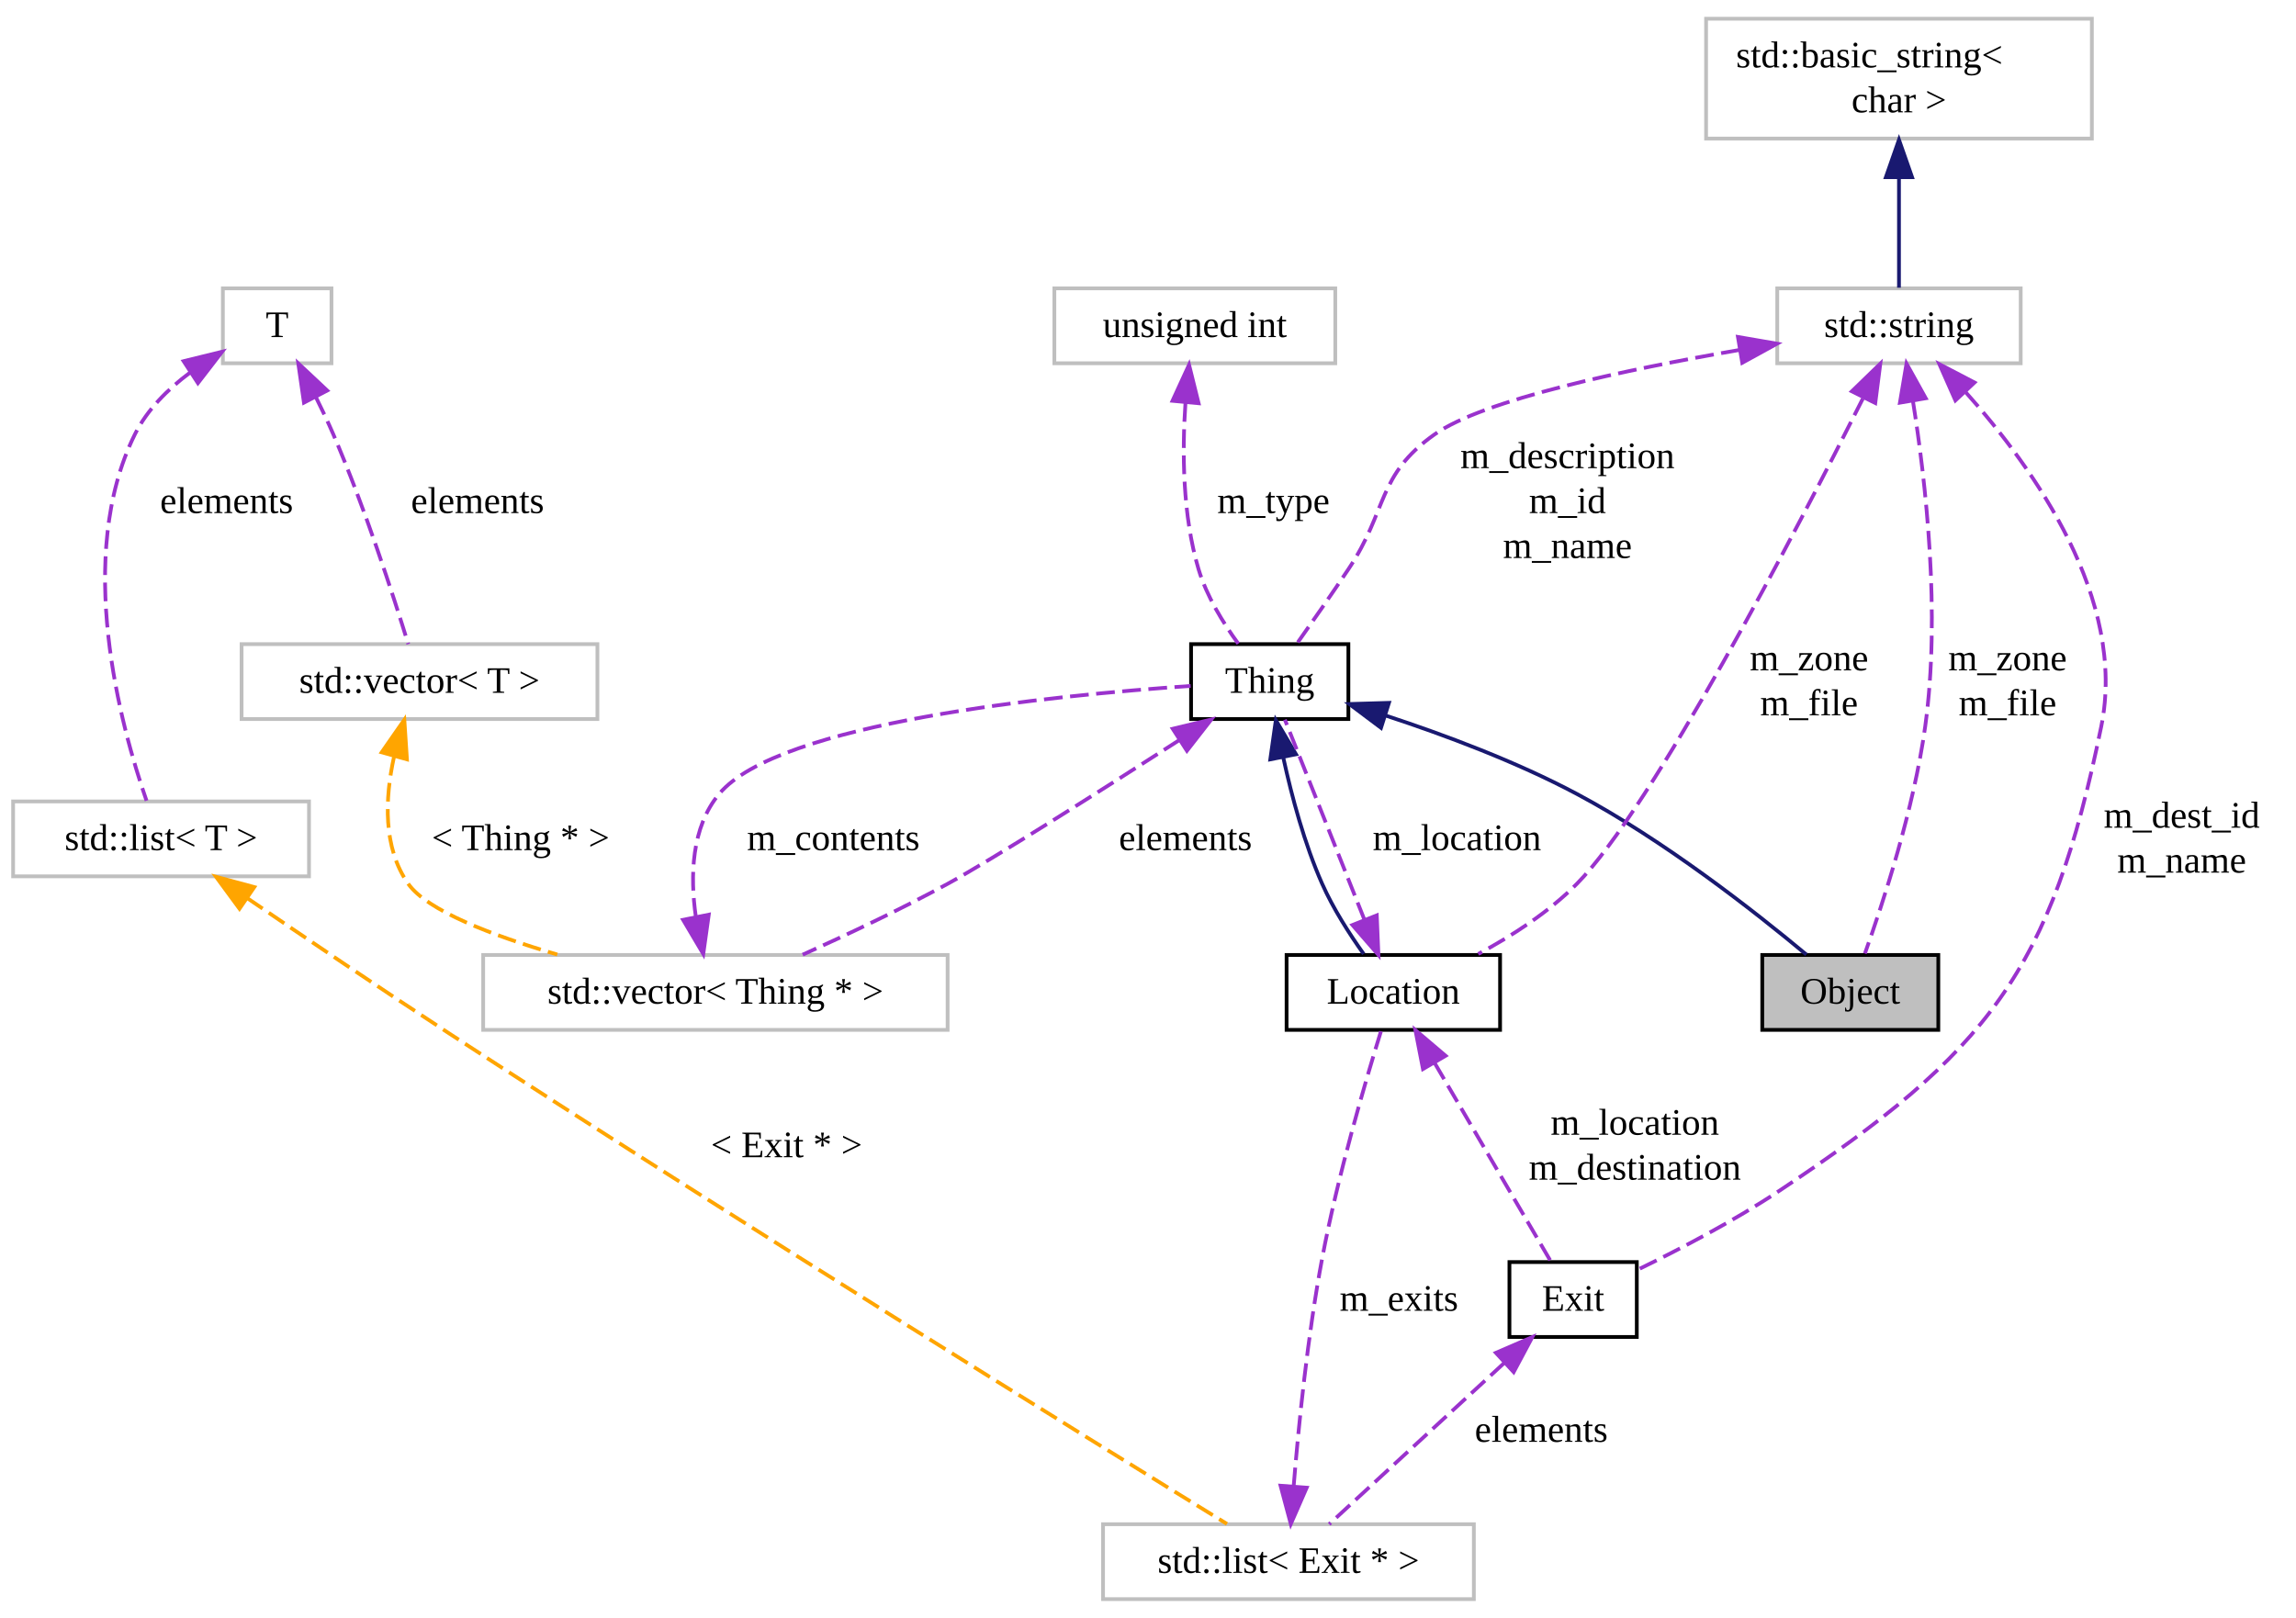
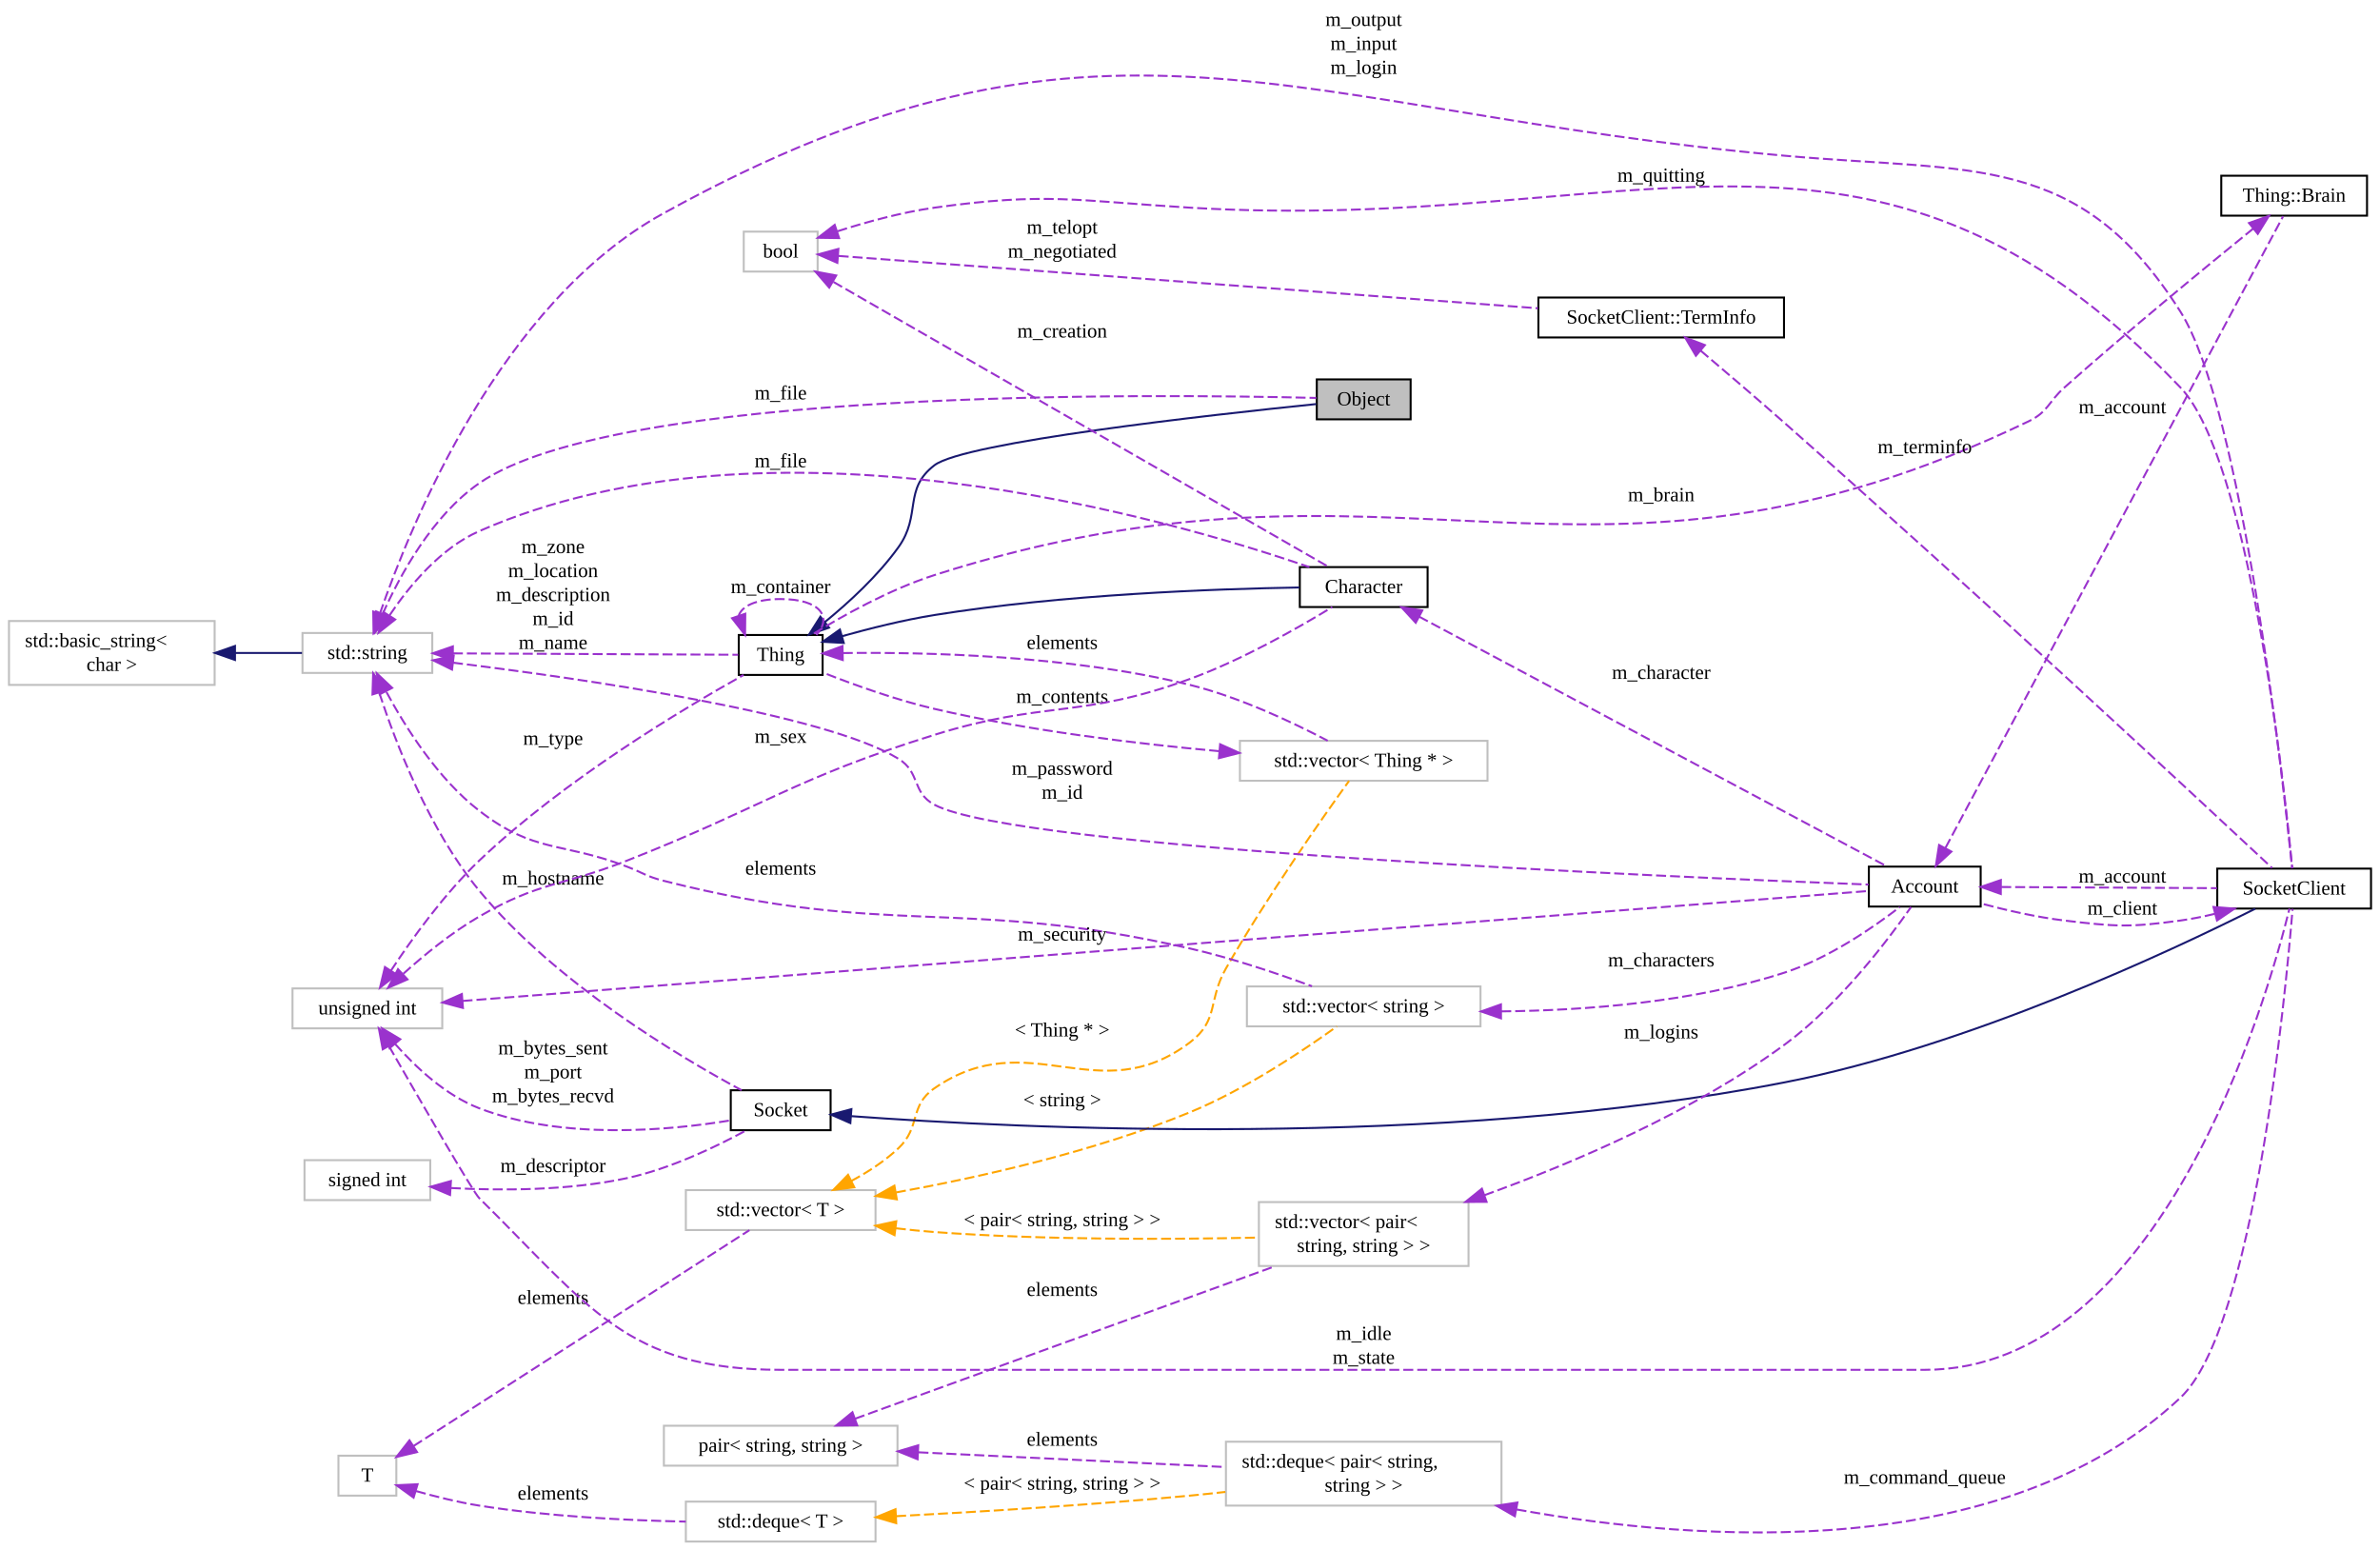
- <svg xmlns="http://www.w3.org/2000/svg" xmlns:xlink="http://www.w3.org/1999/xlink" width="613pt" height="432pt" viewBox="0.00 0.00 613.00 432.00">
-   <g id="graph1" class="graph" transform="scale(1 1) rotate(0) translate(4 428)">
-     <polygon fill="white" stroke="white" points="-4,5 -4,-428 610,-428 610,5 -4,5" />
+ <svg xmlns="http://www.w3.org/2000/svg" xmlns:xlink="http://www.w3.org/1999/xlink" width="1192pt" height="776pt" viewBox="0.00 0.00 1192.00 776.00">
+   <g id="graph1" class="graph" transform="scale(1 1) rotate(0) translate(4 772)">
+     <polygon fill="white" stroke="white" points="-4,5 -4,-772 1189,-772 1189,5 -4,5" />
    <g id="node1" class="node">
-       <polygon fill="#bfbfbf" stroke="black" points="466.5,-153 466.5,-173 513.5,-173 513.5,-153 466.5,-153" />
-       <text text-anchor="middle" x="490" y="-160" font-family="FreeSans.ttf" font-size="10.00">Object</text>
+       <polygon fill="#bfbfbf" stroke="black" points="655.5,-562 655.5,-582 702.5,-582 702.5,-562 655.5,-562" />
+       <text text-anchor="middle" x="679" y="-569" font-family="FreeSans.ttf" font-size="10.00">Object</text>
    </g>
    <g id="node2" class="node">
      <a xlink:href="classThing.xhtml" target="_top" xlink:title="A generic &quot;thing&quot;: creature, character, room, object, etc.">
-         <polygon fill="white" stroke="black" points="314,-236 314,-256 356,-256 356,-236 314,-236" />
-         <text text-anchor="middle" x="335" y="-243" font-family="FreeSans.ttf" font-size="10.00">Thing</text>
+         <polygon fill="white" stroke="black" points="366,-434 366,-454 408,-454 408,-434 366,-434" />
+         <text text-anchor="middle" x="387" y="-441" font-family="FreeSans.ttf" font-size="10.00">Thing</text>
      </a>
    </g>
    <g id="edge2" class="edge">
-       <path fill="none" stroke="midnightblue" d="M366.015,-236.911C381.737,-231.746 400.866,-224.592 417,-216 440.223,-203.632 464.405,-184.672 478.285,-173.098" />
-       <polygon fill="midnightblue" stroke="midnightblue" points="364.714,-233.651 356.241,-240.012 366.831,-240.324 364.714,-233.651" />
+       <path fill="none" stroke="midnightblue" d="M409.094,-460.454C421.187,-470.315 435.75,-483.693 446,-498 457.59,-514.178 448.214,-526.882 464,-539 479.015,-550.526 602.393,-564.24 655.183,-569.645" />
+       <polygon fill="midnightblue" stroke="midnightblue" points="411.217,-457.671 401.2,-454.221 406.879,-463.165 411.217,-457.671" />
+     </g>
+     <g id="edge16" class="edge">
+       <path fill="none" stroke="#9a32cd" stroke-dasharray="5,2" d="M365.938,-463.562C367.455,-468.395 374.476,-472 387,-472 407.039,-472 412.988,-462.771 404.847,-454.048" />
+       <polygon fill="#9a32cd" stroke="#9a32cd" points="369.268,-464.642 369.153,-454.048 362.636,-462.401 369.268,-464.642" />
+       <text text-anchor="middle" x="387" y="-475" font-family="FreeSans.ttf" font-size="10.00"> m_container</text>
    </g>
    <g id="node4" class="node">
-       <polygon fill="white" stroke="#bfbfbf" points="125,-153 125,-173 249,-173 249,-153 125,-153" />
-       <text text-anchor="middle" x="187" y="-160" font-family="FreeSans.ttf" font-size="10.00">std::vector&lt; Thing * &gt;</text>
+       <polygon fill="white" stroke="#bfbfbf" points="617,-381 617,-401 741,-401 741,-381 617,-381" />
+       <text text-anchor="middle" x="679" y="-388" font-family="FreeSans.ttf" font-size="10.00">std::vector&lt; Thing * &gt;</text>
    </g>
    <g id="edge6" class="edge">
-       <path fill="none" stroke="#9a32cd" stroke-dasharray="5,2" d="M310.955,-230.437C289.946,-216.926 260.987,-198.534 249,-192 236.48,-185.175 222.074,-178.376 210.302,-173.079" />
-       <polygon fill="#9a32cd" stroke="#9a32cd" points="309.097,-233.404 319.399,-235.88 312.89,-227.521 309.097,-233.404" />
-       <text text-anchor="middle" x="312.5" y="-201" font-family="FreeSans.ttf" font-size="10.00"> elements</text>
-     </g>
-     <g id="node17" class="node">
-       <a xlink:href="classLocation.xhtml" target="_top" xlink:title="A physical location within the game world.">
-         <polygon fill="white" stroke="black" points="339.5,-153 339.5,-173 396.5,-173 396.5,-153 339.5,-153" />
-         <text text-anchor="middle" x="368" y="-160" font-family="FreeSans.ttf" font-size="10.00">Location</text>
-       </a>
-     </g>
-     <g id="edge20" class="edge">
-       <path fill="none" stroke="midnightblue" d="M338.647,-225.582C340.9,-215.248 344.277,-202.666 349,-192 351.924,-185.396 356.282,-178.611 360.087,-173.266" />
-       <polygon fill="midnightblue" stroke="midnightblue" points="335.149,-225.227 336.633,-235.717 342.015,-226.591 335.149,-225.227" />
+       <path fill="none" stroke="#9a32cd" stroke-dasharray="5,2" d="M418.103,-444.957C458.718,-445.478 531.739,-443.902 592,-429 616.96,-422.828 643.807,-410.067 660.972,-401.04" />
+       <polygon fill="#9a32cd" stroke="#9a32cd" points="418.085,-441.457 408.023,-444.776 417.959,-448.455 418.085,-441.457" />
+       <text text-anchor="middle" x="528" y="-447" font-family="FreeSans.ttf" font-size="10.00"> elements</text>
+     </g>
+     <g id="node51" class="node">
+       <a xlink:href="classCharacter.xhtml" target="_top" xlink:title="An actor within the game world.">
+         <polygon fill="white" stroke="black" points="647,-468 647,-488 711,-488 711,-468 647,-468" />
+         <text text-anchor="middle" x="679" y="-475" font-family="FreeSans.ttf" font-size="10.00">Character</text>
+       </a>
+     </g>
+     <g id="edge66" class="edge">
+       <path fill="none" stroke="midnightblue" d="M417.642,-453.381C431.646,-457.298 448.528,-461.51 464,-464 528.259,-474.342 604.49,-477.093 646.733,-477.794" />
+       <polygon fill="midnightblue" stroke="midnightblue" points="418.593,-450.012 408.015,-450.608 416.656,-456.739 418.593,-450.012" />
    </g>
    <g id="edge4" class="edge">
-       <path fill="none" stroke="#9a32cd" stroke-dasharray="5,2" d="M181.773,-183.226C180.223,-194.109 180.582,-207.088 188,-216 203.83,-235.018 277.136,-242.332 313.883,-244.838" />
-       <polygon fill="#9a32cd" stroke="#9a32cd" points="185.235,-183.763 183.767,-173.27 178.371,-182.388 185.235,-183.763" />
-       <text text-anchor="middle" x="218.5" y="-201" font-family="FreeSans.ttf" font-size="10.00"> m_contents</text>
+       <path fill="none" stroke="#9a32cd" stroke-dasharray="5,2" d="M606.605,-395.818C564.58,-399.59 510.853,-406.089 464,-417 444.684,-421.498 423.467,-429.151 408.204,-435.164" />
+       <polygon fill="#9a32cd" stroke="#9a32cd" points="607.09,-399.289 616.751,-394.94 606.486,-392.315 607.09,-399.289" />
+       <text text-anchor="middle" x="528" y="-420" font-family="FreeSans.ttf" font-size="10.00"> m_contents</text>
    </g>
    <g id="node7" class="node">
      <a xlink:title="STL class.">
-         <polygon fill="white" stroke="#bfbfbf" points="60.5,-236 60.5,-256 155.5,-256 155.5,-236 60.5,-236" />
-         <text text-anchor="middle" x="108" y="-243" font-family="FreeSans.ttf" font-size="10.00">std::vector&lt; T &gt;</text>
+         <polygon fill="white" stroke="#bfbfbf" points="339.5,-156 339.5,-176 434.5,-176 434.5,-156 339.5,-156" />
+         <text text-anchor="middle" x="387" y="-163" font-family="FreeSans.ttf" font-size="10.00">std::vector&lt; T &gt;</text>
      </a>
    </g>
    <g id="edge8" class="edge">
-       <path fill="none" stroke="orange" stroke-dasharray="5,2" d="M101.181,-225.84C98.79,-214.892 98.17,-201.66 105,-192 110.056,-184.849 127.367,-178.224 144.788,-173.117" />
-       <polygon fill="orange" stroke="orange" points="97.902,-227.113 103.952,-235.81 104.646,-225.238 97.902,-227.113" />
-       <text text-anchor="middle" x="135" y="-201" font-family="FreeSans.ttf" font-size="10.00"> &lt; Thing * &gt;</text>
+       <path fill="none" stroke="orange" stroke-dasharray="5,2" d="M422.309,-180.544C430.673,-185.026 439.144,-190.522 446,-197 457.302,-207.679 451.203,-218.168 464,-227 511.571,-259.831 545.913,-215.117 592,-250 606.581,-261.037 600.925,-271.124 610,-287 630.43,-322.742 658.543,-362.717 671.68,-380.954" />
+       <polygon fill="orange" stroke="orange" points="423.868,-177.411 413.358,-176.08 420.744,-183.675 423.868,-177.411" />
+       <text text-anchor="middle" x="528" y="-253" font-family="FreeSans.ttf" font-size="10.00"> &lt; Thing * &gt;</text>
+     </g>
+     <g id="node46" class="node">
+       <polygon fill="white" stroke="#bfbfbf" points="620.5,-258 620.5,-278 737.5,-278 737.5,-258 620.5,-258" />
+       <text text-anchor="middle" x="679" y="-265" font-family="FreeSans.ttf" font-size="10.00">std::vector&lt; string &gt;</text>
+     </g>
+     <g id="edge60" class="edge">
+       <path fill="none" stroke="orange" stroke-dasharray="5,2" d="M444.751,-174.824C486.671,-182.41 544.179,-195.293 592,-215 619.799,-226.456 649.042,-246.069 665.553,-257.953" />
+       <polygon fill="orange" stroke="orange" points="445.17,-171.343 434.714,-173.054 443.954,-178.237 445.17,-171.343" />
+       <text text-anchor="middle" x="528" y="-218" font-family="FreeSans.ttf" font-size="10.00"> &lt; string &gt;</text>
+     </g>
+     <g id="node57" class="node">
+       <polygon fill="white" stroke="#bfbfbf" points="626.5,-138 626.5,-170 731.5,-170 731.5,-138 626.5,-138" />
+       <text text-anchor="start" x="634.5" y="-157" font-family="FreeSans.ttf" font-size="10.00">std::vector&lt; pair&lt;</text>
+       <text text-anchor="middle" x="679" y="-145" font-family="FreeSans.ttf" font-size="10.00"> string, string &gt; &gt;</text>
+     </g>
+     <g id="edge78" class="edge">
+       <path fill="none" stroke="orange" stroke-dasharray="5,2" d="M444.68,-156.885C451.183,-156.118 457.725,-155.461 464,-155 519.282,-150.942 582.773,-151.255 626.349,-152.234" />
+       <polygon fill="orange" stroke="orange" points="444.018,-153.441 434.536,-158.169 444.896,-160.386 444.018,-153.441" />
+       <text text-anchor="middle" x="528" y="-158" font-family="FreeSans.ttf" font-size="10.00"> &lt; pair&lt; string, string &gt; &gt;</text>
    </g>
    <g id="node9" class="node">
-       <polygon fill="white" stroke="#bfbfbf" points="55.5,-331 55.5,-351 84.5,-351 84.5,-331 55.5,-331" />
-       <text text-anchor="middle" x="70" y="-338" font-family="FreeSans.ttf" font-size="10.00">T</text>
+       <polygon fill="white" stroke="#bfbfbf" points="165.5,-23 165.5,-43 194.5,-43 194.5,-23 165.5,-23" />
+       <text text-anchor="middle" x="180" y="-30" font-family="FreeSans.ttf" font-size="10.00">T</text>
    </g>
    <g id="edge10" class="edge">
-       <path fill="none" stroke="#9a32cd" stroke-dasharray="5,2" d="M80.394,-321.841C82.015,-318.594 83.611,-315.228 85,-312 93.345,-292.606 100.971,-269.085 105.001,-256.007" />
-       <polygon fill="#9a32cd" stroke="#9a32cd" points="77.154,-320.485 75.636,-330.97 83.361,-323.72 77.154,-320.485" />
-       <text text-anchor="middle" x="123.5" y="-291" font-family="FreeSans.ttf" font-size="10.00"> elements</text>
-     </g>
-     <g id="node27" class="node">
+       <path fill="none" stroke="#9a32cd" stroke-dasharray="5,2" d="M203.114,-47.851C245.622,-75.163 335.158,-132.691 371.339,-155.937" />
+       <polygon fill="#9a32cd" stroke="#9a32cd" points="204.861,-44.813 194.556,-42.352 201.077,-50.703 204.861,-44.813" />
+       <text text-anchor="middle" x="273" y="-119" font-family="FreeSans.ttf" font-size="10.00"> elements</text>
+     </g>
+     <g id="node35" class="node">
      <a xlink:title="STL class.">
-         <polygon fill="white" stroke="#bfbfbf" points="-0.5,-194 -0.5,-214 78.5,-214 78.5,-194 -0.5,-194" />
-         <text text-anchor="middle" x="39" y="-201" font-family="FreeSans.ttf" font-size="10.00">std::list&lt; T &gt;</text>
-       </a>
-     </g>
-     <g id="edge34" class="edge">
-       <path fill="none" stroke="#9a32cd" stroke-dasharray="5,2" d="M46.705,-328.483C40.827,-324.103 35.264,-318.597 32,-312 15.835,-279.329 28.19,-234.153 35.123,-214.187" />
-       <polygon fill="#9a32cd" stroke="#9a32cd" points="45.02,-331.563 55.31,-334.09 48.842,-325.699 45.02,-331.563" />
-       <text text-anchor="middle" x="56.5" y="-291" font-family="FreeSans.ttf" font-size="10.00"> elements</text>
+         <polygon fill="white" stroke="#bfbfbf" points="339.5,-0 339.5,-20 434.5,-20 434.5,-0 339.5,-0" />
+         <text text-anchor="middle" x="387" y="-7" font-family="FreeSans.ttf" font-size="10.00">std::deque&lt; T &gt;</text>
+       </a>
+     </g>
+     <g id="edge42" class="edge">
+       <path fill="none" stroke="#9a32cd" stroke-dasharray="5,2" d="M204.364,-25.287C214.105,-22.517 225.488,-19.668 236,-18 270.354,-12.55 309.598,-10.599 339.466,-9.984" />
+       <polygon fill="#9a32cd" stroke="#9a32cd" points="203.146,-21.998 194.558,-28.203 205.14,-28.708 203.146,-21.998" />
+       <text text-anchor="middle" x="273" y="-21" font-family="FreeSans.ttf" font-size="10.00"> elements</text>
    </g>
    <g id="node11" class="node">
      <a xlink:title="STL class.">
-         <polygon fill="white" stroke="#bfbfbf" points="470.5,-331 470.5,-351 535.5,-351 535.5,-331 470.5,-331" />
-         <text text-anchor="middle" x="503" y="-338" font-family="FreeSans.ttf" font-size="10.00">std::string</text>
-       </a>
-     </g>
-     <g id="edge36" class="edge">
-       <path fill="none" stroke="#9a32cd" stroke-dasharray="5,2" d="M506.713,-320.996C510.155,-299.434 514.166,-264.151 510,-234 506.95,-211.927 498.807,-187.059 493.903,-173.393" />
-       <polygon fill="#9a32cd" stroke="#9a32cd" points="503.252,-320.472 505.011,-330.92 510.151,-321.655 503.252,-320.472" />
-       <text text-anchor="middle" x="532" y="-249" font-family="FreeSans.ttf" font-size="10.00"> m_zone</text>
-       <text text-anchor="middle" x="532" y="-237" font-family="FreeSans.ttf" font-size="10.00">m_file</text>
+         <polygon fill="white" stroke="#bfbfbf" points="147.5,-435 147.5,-455 212.5,-455 212.5,-435 147.5,-435" />
+         <text text-anchor="middle" x="180" y="-442" font-family="FreeSans.ttf" font-size="10.00">std::string</text>
+       </a>
+     </g>
+     <g id="edge80" class="edge">
+       <path fill="none" stroke="#9a32cd" stroke-dasharray="5,2" d="M187.624,-464.44C196.339,-484.056 212.504,-513.707 236,-530 304.642,-577.601 573.425,-574.752 655.24,-572.72" />
+       <polygon fill="#9a32cd" stroke="#9a32cd" points="190.849,-463.081 183.746,-455.221 184.397,-465.796 190.849,-463.081" />
+       <text text-anchor="middle" x="387" y="-572" font-family="FreeSans.ttf" font-size="10.00"> m_file</text>
    </g>
    <g id="edge12" class="edge">
-       <path fill="none" stroke="#9a32cd" stroke-dasharray="5,2" d="M460.435,-334.557C429.942,-329.296 392.051,-321.239 379,-312 363.503,-301.03 366.558,-291.781 356,-276 351.546,-269.342 346.389,-261.971 342.3,-256.201" />
-       <polygon fill="#9a32cd" stroke="#9a32cd" points="460.006,-338.033 470.447,-336.231 461.161,-331.129 460.006,-338.033" />
-       <text text-anchor="middle" x="414.5" y="-303" font-family="FreeSans.ttf" font-size="10.00"> m_description</text>
-       <text text-anchor="middle" x="414.5" y="-291" font-family="FreeSans.ttf" font-size="10.00">m_id</text>
-       <text text-anchor="middle" x="414.5" y="-279" font-family="FreeSans.ttf" font-size="10.00">m_name</text>
-     </g>
-     <g id="edge22" class="edge">
-       <path fill="none" stroke="#9a32cd" stroke-dasharray="5,2" d="M493.355,-321.565C475.474,-286.038 437.168,-212.39 417,-192 409.492,-184.41 399.598,-178.062 390.668,-173.26" />
-       <polygon fill="#9a32cd" stroke="#9a32cd" points="490.412,-323.506 498.016,-330.883 496.673,-320.374 490.412,-323.506" />
-       <text text-anchor="middle" x="479" y="-249" font-family="FreeSans.ttf" font-size="10.00"> m_zone</text>
-       <text text-anchor="middle" x="479" y="-237" font-family="FreeSans.ttf" font-size="10.00">m_file</text>
-     </g>
-     <g id="node23" class="node">
-       <a xlink:href="classExit.xhtml" target="_top" xlink:title="A link between two locations within the game world.">
-         <polygon fill="white" stroke="black" points="399,-71 399,-91 433,-91 433,-71 399,-71" />
-         <text text-anchor="middle" x="416" y="-78" font-family="FreeSans.ttf" font-size="10.00">Exit</text>
-       </a>
-     </g>
-     <g id="edge28" class="edge">
-       <path fill="none" stroke="#9a32cd" stroke-dasharray="5,2" d="M520.858,-323.214C539.126,-302.833 563.925,-267.864 557,-234 543.563,-168.291 526.839,-147.151 471,-110 458.957,-101.988 444.452,-94.418 433.363,-89.022" />
-       <polygon fill="#9a32cd" stroke="#9a32cd" points="518.064,-321.077 513.779,-330.766 523.172,-325.864 518.064,-321.077" />
-       <text text-anchor="middle" x="578.5" y="-207" font-family="FreeSans.ttf" font-size="10.00"> m_dest_id</text>
-       <text text-anchor="middle" x="578.5" y="-195" font-family="FreeSans.ttf" font-size="10.00">m_name</text>
+       <path fill="none" stroke="#9a32cd" stroke-dasharray="5,2" d="M222.828,-444.793C266.42,-444.583 332.206,-444.265 365.73,-444.103" />
+       <polygon fill="#9a32cd" stroke="#9a32cd" points="222.783,-441.293 212.8,-444.842 222.817,-448.293 222.783,-441.293" />
+       <text text-anchor="middle" x="273" y="-495" font-family="FreeSans.ttf" font-size="10.00"> m_zone</text>
+       <text text-anchor="middle" x="273" y="-483" font-family="FreeSans.ttf" font-size="10.00">m_location</text>
+       <text text-anchor="middle" x="273" y="-471" font-family="FreeSans.ttf" font-size="10.00">m_description</text>
+       <text text-anchor="middle" x="273" y="-459" font-family="FreeSans.ttf" font-size="10.00">m_id</text>
+       <text text-anchor="middle" x="273" y="-447" font-family="FreeSans.ttf" font-size="10.00">m_name</text>
+     </g>
+     <g id="node20" class="node">
+       <a xlink:href="classAccount.xhtml" target="_top" xlink:title="Security structure to maintain characters, roles, and permissions.">
+         <polygon fill="white" stroke="black" points="932,-318 932,-338 988,-338 988,-318 932,-318" />
+         <text text-anchor="middle" x="960" y="-325" font-family="FreeSans.ttf" font-size="10.00">Account</text>
+       </a>
+     </g>
+     <g id="edge54" class="edge">
+       <path fill="none" stroke="#9a32cd" stroke-dasharray="5,2" d="M222.88,-440.127C288.261,-432.09 409.172,-414.666 446,-392 457.055,-385.196 452.575,-375.162 464,-369 505.257,-346.749 832.957,-332.761 931.846,-329.015" />
+       <polygon fill="#9a32cd" stroke="#9a32cd" points="222.393,-436.66 212.885,-441.335 223.233,-443.609 222.393,-436.66" />
+       <text text-anchor="middle" x="528" y="-384" font-family="FreeSans.ttf" font-size="10.00"> m_password</text>
+       <text text-anchor="middle" x="528" y="-372" font-family="FreeSans.ttf" font-size="10.00">m_id</text>
+     </g>
+     <g id="node22" class="node">
+       <a xlink:href="classSocketClient.xhtml" target="_top" xlink:title="SocketClient extends the Socket class to implement remote-host socket functions.">
+         <polygon fill="white" stroke="black" points="1106.5,-317 1106.5,-337 1183.5,-337 1183.5,-317 1106.5,-317" />
+         <text text-anchor="middle" x="1145" y="-324" font-family="FreeSans.ttf" font-size="10.00">SocketClient</text>
+       </a>
+     </g>
+     <g id="edge46" class="edge">
+       <path fill="none" stroke="#9a32cd" stroke-dasharray="5,2" d="M186.258,-464.669C201.794,-509.774 246.848,-620.213 328,-665 546.976,-785.85 640.884,-716.282 890,-694 984.206,-685.574 1037.34,-695.87 1088,-616 1118.68,-567.632 1139.31,-382.642 1143.99,-337.151" />
+       <polygon fill="#9a32cd" stroke="#9a32cd" points="189.568,-463.53 183.088,-455.148 182.927,-465.742 189.568,-463.53" />
+       <text text-anchor="middle" x="679" y="-759" font-family="FreeSans.ttf" font-size="10.00"> m_output</text>
+       <text text-anchor="middle" x="679" y="-747" font-family="FreeSans.ttf" font-size="10.00">m_input</text>
+       <text text-anchor="middle" x="679" y="-735" font-family="FreeSans.ttf" font-size="10.00">m_login</text>
+     </g>
+     <g id="node24" class="node">
+       <a xlink:href="classSocket.xhtml" target="_top" xlink:title="Functions and interfaces that are common to both SocketClient and SocketServer.">
+         <polygon fill="white" stroke="black" points="362,-206 362,-226 412,-226 412,-206 362,-206" />
+         <text text-anchor="middle" x="387" y="-213" font-family="FreeSans.ttf" font-size="10.00">Socket</text>
+       </a>
+     </g>
+     <g id="edge30" class="edge">
+       <path fill="none" stroke="#9a32cd" stroke-dasharray="5,2" d="M185.983,-424.959C194.213,-399.827 210.916,-356.36 236,-326 274.218,-279.744 336.056,-242.897 367.417,-226.016" />
+       <polygon fill="#9a32cd" stroke="#9a32cd" points="182.546,-424.22 182.887,-434.81 189.224,-426.32 182.546,-424.22" />
+       <text text-anchor="middle" x="273" y="-329" font-family="FreeSans.ttf" font-size="10.00"> m_hostname</text>
+     </g>
+     <g id="edge58" class="edge">
+       <path fill="none" stroke="#9a32cd" stroke-dasharray="5,2" d="M189.554,-425.419C199.1,-407.694 215.317,-381.984 236,-366 263.824,-344.497 277.168,-350.595 310,-338 318.014,-334.926 319.682,-333.119 328,-331 442.64,-301.79 476.677,-323.384 592,-297 612.952,-292.206 636,-284.404 653.107,-278.099" />
+       <polygon fill="#9a32cd" stroke="#9a32cd" points="186.191,-424.307 184.721,-434.799 192.413,-427.513 186.191,-424.307" />
+       <text text-anchor="middle" x="387" y="-334" font-family="FreeSans.ttf" font-size="10.00"> elements</text>
+     </g>
+     <g id="edge68" class="edge">
+       <path fill="none" stroke="#9a32cd" stroke-dasharray="5,2" d="M191.159,-463.941C200.921,-478.478 216.566,-497.46 236,-506 381.512,-569.946 580.105,-512.68 651.797,-488.006" />
+       <polygon fill="#9a32cd" stroke="#9a32cd" points="193.92,-461.759 185.612,-455.184 188.006,-465.505 193.92,-461.759" />
+       <text text-anchor="middle" x="387" y="-538" font-family="FreeSans.ttf" font-size="10.00"> m_file</text>
    </g>
    <g id="node13" class="node">
      <a xlink:title="STL class.">
-         <polygon fill="white" stroke="#bfbfbf" points="451.5,-391 451.5,-423 554.5,-423 554.5,-391 451.5,-391" />
-         <text text-anchor="start" x="459.5" y="-410" font-family="FreeSans.ttf" font-size="10.00">std::basic_string&lt;</text>
-         <text text-anchor="middle" x="503" y="-398" font-family="FreeSans.ttf" font-size="10.00"> char &gt;</text>
+         <polygon fill="white" stroke="#bfbfbf" points="0.5,-429 0.5,-461 103.5,-461 103.5,-429 0.5,-429" />
+         <text text-anchor="start" x="8.5" y="-448" font-family="FreeSans.ttf" font-size="10.00">std::basic_string&lt;</text>
+         <text text-anchor="middle" x="52" y="-436" font-family="FreeSans.ttf" font-size="10.00"> char &gt;</text>
      </a>
    </g>
    <g id="edge14" class="edge">
-       <path fill="none" stroke="midnightblue" d="M503,-380.45C503,-370.156 503,-358.991 503,-351.175" />
-       <polygon fill="midnightblue" stroke="midnightblue" points="499.5,-380.685 503,-390.685 506.5,-380.685 499.5,-380.685" />
-     </g>
-     <g id="node15" class="node">
-       <polygon fill="white" stroke="#bfbfbf" points="277.5,-331 277.5,-351 352.5,-351 352.5,-331 277.5,-331" />
-       <text text-anchor="middle" x="315" y="-338" font-family="FreeSans.ttf" font-size="10.00">unsigned int</text>
-     </g>
-     <g id="edge16" class="edge">
-       <path fill="none" stroke="#9a32cd" stroke-dasharray="5,2" d="M312.499,-320.374C311.606,-307.374 311.707,-290.387 316,-276 318.151,-268.793 322.567,-261.641 326.6,-256.13" />
-       <polygon fill="#9a32cd" stroke="#9a32cd" points="309.04,-320.977 313.46,-330.606 316.009,-320.323 309.04,-320.977" />
-       <text text-anchor="middle" x="336" y="-291" font-family="FreeSans.ttf" font-size="10.00"> m_type</text>
+       <path fill="none" stroke="midnightblue" d="M113.792,-445C125.355,-445 137.014,-445 147.258,-445" />
+       <polygon fill="midnightblue" stroke="midnightblue" points="113.694,-441.5 103.694,-445 113.694,-448.5 113.694,-441.5" />
+     </g>
+     <g id="node16" class="node">
+       <polygon fill="white" stroke="#bfbfbf" points="142.5,-257 142.5,-277 217.5,-277 217.5,-257 142.5,-257" />
+       <text text-anchor="middle" x="180" y="-264" font-family="FreeSans.ttf" font-size="10.00">unsigned int</text>
    </g>
    <g id="edge18" class="edge">
-       <path fill="none" stroke="#9a32cd" stroke-dasharray="5,2" d="M360.295,-182.38C353.651,-199.09 344.32,-222.559 339.046,-235.823" />
-       <polygon fill="#9a32cd" stroke="#9a32cd" points="363.581,-183.587 364.024,-173.001 357.077,-181.001 363.581,-183.587" />
-       <text text-anchor="middle" x="385" y="-201" font-family="FreeSans.ttf" font-size="10.00"> m_location</text>
-     </g>
-     <g id="edge30" class="edge">
-       <path fill="none" stroke="#9a32cd" stroke-dasharray="5,2" d="M379.032,-144.153C388.686,-127.661 402.34,-104.335 410.066,-91.137" />
-       <polygon fill="#9a32cd" stroke="#9a32cd" points="375.917,-142.547 373.886,-152.945 381.958,-146.083 375.917,-142.547" />
-       <text text-anchor="middle" x="432.5" y="-125" font-family="FreeSans.ttf" font-size="10.00"> m_location</text>
-       <text text-anchor="middle" x="432.5" y="-113" font-family="FreeSans.ttf" font-size="10.00">m_destination</text>
-     </g>
-     <g id="node21" class="node">
-       <polygon fill="white" stroke="#bfbfbf" points="290.5,-1 290.5,-21 389.5,-21 389.5,-1 290.5,-1" />
-       <text text-anchor="middle" x="340" y="-8" font-family="FreeSans.ttf" font-size="10.00">std::list&lt; Exit * &gt;</text>
+       <path fill="none" stroke="#9a32cd" stroke-dasharray="5,2" d="M191.752,-285.836C202.177,-301.654 218.442,-324.285 236,-341 278.52,-381.479 338.442,-417.243 368.41,-433.967" />
+       <polygon fill="#9a32cd" stroke="#9a32cd" points="194.68,-283.918 186.323,-277.407 188.795,-287.709 194.68,-283.918" />
+       <text text-anchor="middle" x="273" y="-399" font-family="FreeSans.ttf" font-size="10.00"> m_type</text>
+     </g>
+     <g id="edge62" class="edge">
+       <path fill="none" stroke="#9a32cd" stroke-dasharray="5,2" d="M227.658,-270.727C374.26,-282.192 815.612,-316.708 931.746,-325.79" />
+       <polygon fill="#9a32cd" stroke="#9a32cd" points="227.863,-267.233 217.621,-269.942 227.318,-274.211 227.863,-267.233" />
+       <text text-anchor="middle" x="528" y="-301" font-family="FreeSans.ttf" font-size="10.00"> m_security</text>
+     </g>
+     <g id="edge48" class="edge">
+       <path fill="none" stroke="#9a32cd" stroke-dasharray="5,2" d="M190.861,-248.008C206.258,-221.167 232.918,-175.037 236,-172 291.018,-117.798 309.768,-86 387,-86 387,-86 387,-86 960,-86 1078.42,-86 1131.41,-271.34 1142.66,-316.951" />
+       <polygon fill="#9a32cd" stroke="#9a32cd" points="187.696,-246.492 185.762,-256.909 193.77,-249.971 187.696,-246.492" />
+       <text text-anchor="middle" x="679" y="-101" font-family="FreeSans.ttf" font-size="10.00"> m_idle</text>
+       <text text-anchor="middle" x="679" y="-89" font-family="FreeSans.ttf" font-size="10.00">m_state</text>
+     </g>
+     <g id="edge32" class="edge">
+       <path fill="none" stroke="#9a32cd" stroke-dasharray="5,2" d="M193.937,-249.147C204.166,-237.573 219.167,-223.485 236,-217 277.832,-200.884 331.153,-205.852 361.949,-210.927" />
+       <polygon fill="#9a32cd" stroke="#9a32cd" points="191.11,-247.072 187.374,-256.986 196.478,-251.565 191.11,-247.072" />
+       <text text-anchor="middle" x="273" y="-244" font-family="FreeSans.ttf" font-size="10.00"> m_bytes_sent</text>
+       <text text-anchor="middle" x="273" y="-232" font-family="FreeSans.ttf" font-size="10.00">m_port</text>
+       <text text-anchor="middle" x="273" y="-220" font-family="FreeSans.ttf" font-size="10.00">m_bytes_recvd</text>
+     </g>
+     <g id="edge72" class="edge">
+       <path fill="none" stroke="#9a32cd" stroke-dasharray="5,2" d="M197.98,-284.339C208.445,-293.746 222.252,-305.043 236,-313 266.434,-330.616 277.279,-328.119 310,-341 378.811,-368.088 393.393,-382.016 464,-404 519.601,-421.312 537.314,-411.984 592,-432 618.153,-441.572 646.272,-457.604 663.251,-467.988" />
+       <polygon fill="#9a32cd" stroke="#9a32cd" points="200.087,-281.521 190.369,-277.3 195.334,-286.66 200.087,-281.521" />
+       <text text-anchor="middle" x="387" y="-400" font-family="FreeSans.ttf" font-size="10.00"> m_sex</text>
+     </g>
+     <g id="node18" class="node">
+       <a xlink:href="classThing_1_1Brain.xhtml" target="_top" xlink:title="Abstraction layer between player characters (Account-&gt;SocketClient) and non-player characters (AI)...">
+         <polygon fill="white" stroke="black" points="1108.5,-664 1108.5,-684 1181.5,-684 1181.5,-664 1108.5,-664" />
+         <text text-anchor="middle" x="1145" y="-671" font-family="FreeSans.ttf" font-size="10.00">Thing::Brain</text>
+       </a>
+     </g>
+     <g id="edge20" class="edge">
+       <path fill="none" stroke="#9a32cd" stroke-dasharray="5,2" d="M1124.55,-657.563C1101.31,-638.733 1062.39,-606.763 1030,-578 1021.77,-570.693 1021.92,-565.769 1012,-561 790.346,-454.416 698.273,-558.877 464,-484 441.472,-476.8 417.615,-463.386 402.533,-454.089" />
+       <polygon fill="#9a32cd" stroke="#9a32cd" points="1122.39,-660.314 1132.37,-663.876 1126.79,-654.869 1122.39,-660.314" />
+       <text text-anchor="middle" x="828" y="-521" font-family="FreeSans.ttf" font-size="10.00"> m_brain</text>
+     </g>
+     <g id="edge22" class="edge">
+       <path fill="none" stroke="#9a32cd" stroke-dasharray="5,2" d="M970.376,-347.405C1004.67,-411.55 1113.68,-615.422 1139.48,-663.685" />
+       <polygon fill="#9a32cd" stroke="#9a32cd" points="973.338,-345.523 965.537,-338.355 967.165,-348.824 973.338,-345.523" />
+       <text text-anchor="middle" x="1059" y="-565" font-family="FreeSans.ttf" font-size="10.00"> m_account</text>
+     </g>
+     <g id="edge34" class="edge">
+       <path fill="none" stroke="#9a32cd" stroke-dasharray="5,2" d="M998.282,-327.793C1029.9,-327.622 1074.59,-327.381 1106.32,-327.209" />
+       <polygon fill="#9a32cd" stroke="#9a32cd" points="998.078,-324.294 988.098,-327.848 998.116,-331.294 998.078,-324.294" />
+       <text text-anchor="middle" x="1059" y="-330" font-family="FreeSans.ttf" font-size="10.00"> m_account</text>
    </g>
    <g id="edge24" class="edge">
-       <path fill="none" stroke="#9a32cd" stroke-dasharray="5,2" d="M341.389,-31.139C342.727,-47.604 345.129,-71.438 349,-92 353.155,-114.07 360.577,-139.352 364.81,-152.999" />
-       <polygon fill="#9a32cd" stroke="#9a32cd" points="344.87,-30.756 340.627,-21.048 337.89,-31.283 344.87,-30.756" />
-       <text text-anchor="middle" x="369.5" y="-78" font-family="FreeSans.ttf" font-size="10.00"> m_exits</text>
+       <path fill="none" stroke="#9a32cd" stroke-dasharray="5,2" d="M1105.12,-314.324C1099.43,-312.949 1093.6,-311.771 1088,-311 1062.46,-307.484 1055.6,-307.937 1030,-311 1016.09,-312.665 1000.96,-316.127 988.327,-319.495" />
+       <polygon fill="#9a32cd" stroke="#9a32cd" points="1104.59,-317.804 1115.15,-316.966 1106.37,-311.035 1104.59,-317.804" />
+       <text text-anchor="middle" x="1059" y="-314" font-family="FreeSans.ttf" font-size="10.00"> m_client</text>
    </g>
    <g id="edge26" class="edge">
-       <path fill="none" stroke="#9a32cd" stroke-dasharray="5,2" d="M397.623,-64.074C383.006,-50.611 363.05,-32.231 350.869,-21.011" />
-       <polygon fill="#9a32cd" stroke="#9a32cd" points="395.384,-66.77 405.111,-70.971 400.127,-61.621 395.384,-66.77" />
-       <text text-anchor="middle" x="407.5" y="-43" font-family="FreeSans.ttf" font-size="10.00"> elements</text>
-     </g>
-     <g id="edge32" class="edge">
-       <path fill="none" stroke="orange" stroke-dasharray="5,2" d="M61.977,-188.201C77.216,-177.792 97.702,-163.933 116,-152 192.98,-101.797 286.398,-43.977 323.584,-21.082" />
-       <polygon fill="orange" stroke="orange" points="59.942,-185.352 53.667,-193.89 63.896,-191.129 59.942,-185.352" />
-       <text text-anchor="middle" x="206" y="-119" font-family="FreeSans.ttf" font-size="10.00"> &lt; Exit * &gt;</text>
+       <path fill="none" stroke="midnightblue" d="M422.291,-213.042C504.974,-206.961 717.296,-196.294 890,-230 981.815,-247.919 1083.74,-295.923 1125.52,-316.926" />
+       <polygon fill="midnightblue" stroke="midnightblue" points="421.885,-209.562 412.179,-213.811 422.416,-216.542 421.885,-209.562" />
+     </g>
+     <g id="node26" class="node">
+       <polygon fill="white" stroke="#bfbfbf" points="148.5,-171 148.5,-191 211.5,-191 211.5,-171 148.5,-171" />
+       <text text-anchor="middle" x="180" y="-178" font-family="FreeSans.ttf" font-size="10.00">signed int</text>
+     </g>
+     <g id="edge28" class="edge">
+       <path fill="none" stroke="#9a32cd" stroke-dasharray="5,2" d="M221.807,-177.05C247.528,-175.669 281.006,-175.767 310,-182 331.573,-186.638 354.486,-197.633 369.653,-205.873" />
+       <polygon fill="#9a32cd" stroke="#9a32cd" points="221.408,-173.568 211.649,-177.693 221.85,-180.554 221.408,-173.568" />
+       <text text-anchor="middle" x="273" y="-185" font-family="FreeSans.ttf" font-size="10.00"> m_descriptor</text>
+     </g>
+     <g id="node31" class="node">
+       <polygon fill="white" stroke="#bfbfbf" points="610,-18 610,-50 748,-50 748,-18 610,-18" />
+       <text text-anchor="start" x="618" y="-37" font-family="FreeSans.ttf" font-size="10.00">std::deque&lt; pair&lt; string,</text>
+       <text text-anchor="middle" x="679" y="-25" font-family="FreeSans.ttf" font-size="10.00"> string &gt; &gt;</text>
+     </g>
+     <g id="edge36" class="edge">
+       <path fill="none" stroke="#9a32cd" stroke-dasharray="5,2" d="M755.557,-16.07C847.173,0.425 999.292,11.263 1088,-72 1124.8,-106.538 1140.69,-273.668 1144.22,-316.817" />
+       <polygon fill="#9a32cd" stroke="#9a32cd" points="754.703,-12.668 745.515,-17.944 755.988,-19.549 754.703,-12.668" />
+       <text text-anchor="middle" x="960" y="-29" font-family="FreeSans.ttf" font-size="10.00"> m_command_queue</text>
+     </g>
+     <g id="node33" class="node">
+       <polygon fill="white" stroke="#bfbfbf" points="328.5,-38 328.5,-58 445.5,-58 445.5,-38 328.5,-38" />
+       <text text-anchor="middle" x="387" y="-45" font-family="FreeSans.ttf" font-size="10.00">pair&lt; string, string &gt;</text>
+     </g>
+     <g id="edge38" class="edge">
+       <path fill="none" stroke="#9a32cd" stroke-dasharray="5,2" d="M456.008,-44.691C502.423,-42.466 563.38,-39.543 609.829,-37.316" />
+       <polygon fill="#9a32cd" stroke="#9a32cd" points="455.56,-41.209 445.739,-45.184 455.895,-48.201 455.56,-41.209" />
+       <text text-anchor="middle" x="528" y="-48" font-family="FreeSans.ttf" font-size="10.00"> elements</text>
+     </g>
+     <g id="edge76" class="edge">
+       <path fill="none" stroke="#9a32cd" stroke-dasharray="5,2" d="M424.226,-61.513C478.003,-81.035 577.259,-117.067 634.722,-137.927" />
+       <polygon fill="#9a32cd" stroke="#9a32cd" points="425.328,-58.19 414.734,-58.068 422.939,-64.77 425.328,-58.19" />
+       <text text-anchor="middle" x="528" y="-123" font-family="FreeSans.ttf" font-size="10.00"> elements</text>
+     </g>
+     <g id="edge40" class="edge">
+       <path fill="none" stroke="orange" stroke-dasharray="5,2" d="M444.809,-12.701C485.918,-14.857 542.416,-18.298 592,-23 597.759,-23.546 603.726,-24.173 609.711,-24.843" />
+       <polygon fill="orange" stroke="orange" points="444.869,-9.199 434.702,-12.18 444.509,-16.19 444.869,-9.199" />
+       <text text-anchor="middle" x="528" y="-26" font-family="FreeSans.ttf" font-size="10.00"> &lt; pair&lt; string, string &gt; &gt;</text>
+     </g>
+     <g id="node38" class="node">
+       <polygon fill="white" stroke="#bfbfbf" points="368.5,-636 368.5,-656 405.5,-656 405.5,-636 368.5,-636" />
+       <text text-anchor="middle" x="387" y="-643" font-family="FreeSans.ttf" font-size="10.00">bool</text>
+     </g>
+     <g id="edge44" class="edge">
+       <path fill="none" stroke="#9a32cd" stroke-dasharray="5,2" d="M415.443,-656.176C429.797,-660.782 447.602,-665.703 464,-668 520.339,-675.891 535.214,-671.418 592,-668 815.639,-654.541 933.015,-739.788 1088,-578 1122.31,-542.182 1139.98,-379.73 1144.07,-337.211" />
+       <polygon fill="#9a32cd" stroke="#9a32cd" points="416.263,-652.76 405.67,-652.919 414.05,-659.401 416.263,-652.76" />
+       <text text-anchor="middle" x="828" y="-681" font-family="FreeSans.ttf" font-size="10.00"> m_quitting</text>
+     </g>
+     <g id="node42" class="node">
+       <a xlink:href="classSocketClient_1_1TermInfo.xhtml" target="_top" xlink:title="Remote terminal information and configuration.">
+         <polygon fill="white" stroke="black" points="766.5,-603 766.5,-623 889.5,-623 889.5,-603 766.5,-603" />
+         <text text-anchor="middle" x="828" y="-610" font-family="FreeSans.ttf" font-size="10.00">SocketClient::TermInfo</text>
+       </a>
+     </g>
+     <g id="edge52" class="edge">
+       <path fill="none" stroke="#9a32cd" stroke-dasharray="5,2" d="M416.044,-643.827C486.878,-638.526 669.76,-624.841 766.266,-617.62" />
+       <polygon fill="#9a32cd" stroke="#9a32cd" points="415.378,-640.367 405.668,-644.603 415.901,-647.347 415.378,-640.367" />
+       <text text-anchor="middle" x="528" y="-655" font-family="FreeSans.ttf" font-size="10.00"> m_telopt</text>
+       <text text-anchor="middle" x="528" y="-643" font-family="FreeSans.ttf" font-size="10.00">m_negotiated</text>
+     </g>
+     <g id="edge70" class="edge">
+       <path fill="none" stroke="#9a32cd" stroke-dasharray="5,2" d="M413.403,-630.81C472.055,-597.064 611.91,-516.6 661.33,-488.166" />
+       <polygon fill="#9a32cd" stroke="#9a32cd" points="411.314,-627.973 404.391,-635.994 414.805,-634.041 411.314,-627.973" />
+       <text text-anchor="middle" x="528" y="-603" font-family="FreeSans.ttf" font-size="10.00"> m_creation</text>
+     </g>
+     <g id="edge50" class="edge">
+       <path fill="none" stroke="#9a32cd" stroke-dasharray="5,2" d="M847.794,-596.366C860.039,-586.005 876.034,-572.344 890,-560 985.708,-475.409 1098.68,-370.282 1133.93,-337.353" />
+       <polygon fill="#9a32cd" stroke="#9a32cd" points="845.371,-593.831 839.986,-602.955 849.886,-599.181 845.371,-593.831" />
+       <text text-anchor="middle" x="960" y="-545" font-family="FreeSans.ttf" font-size="10.00"> m_terminfo</text>
+     </g>
+     <g id="edge56" class="edge">
+       <path fill="none" stroke="#9a32cd" stroke-dasharray="5,2" d="M747.881,-265.51C789.904,-265.943 844.171,-270.035 890,-285 911.964,-292.172 934.161,-307.486 947.501,-317.766" />
+       <polygon fill="#9a32cd" stroke="#9a32cd" points="747.761,-262.01 737.748,-265.474 747.735,-269.01 747.761,-262.01" />
+       <text text-anchor="middle" x="828" y="-288" font-family="FreeSans.ttf" font-size="10.00"> m_characters</text>
+     </g>
+     <g id="edge64" class="edge">
+       <path fill="none" stroke="#9a32cd" stroke-dasharray="5,2" d="M706.695,-463.216C763.69,-432.792 892.809,-363.867 941.209,-338.031" />
+       <polygon fill="#9a32cd" stroke="#9a32cd" points="705.047,-460.128 697.874,-467.925 708.344,-466.304 705.047,-460.128" />
+       <text text-anchor="middle" x="828" y="-432" font-family="FreeSans.ttf" font-size="10.00"> m_character</text>
+     </g>
+     <g id="edge74" class="edge">
+       <path fill="none" stroke="#9a32cd" stroke-dasharray="5,2" d="M739.421,-173.441C783.702,-189.464 843.878,-215.061 890,-249 917.305,-269.093 941.702,-301.401 953.134,-317.777" />
+       <polygon fill="#9a32cd" stroke="#9a32cd" points="740.537,-170.123 729.942,-170.069 738.191,-176.718 740.537,-170.123" />
+       <text text-anchor="middle" x="828" y="-252" font-family="FreeSans.ttf" font-size="10.00"> m_logins</text>
    </g>
  </g>
</svg>
